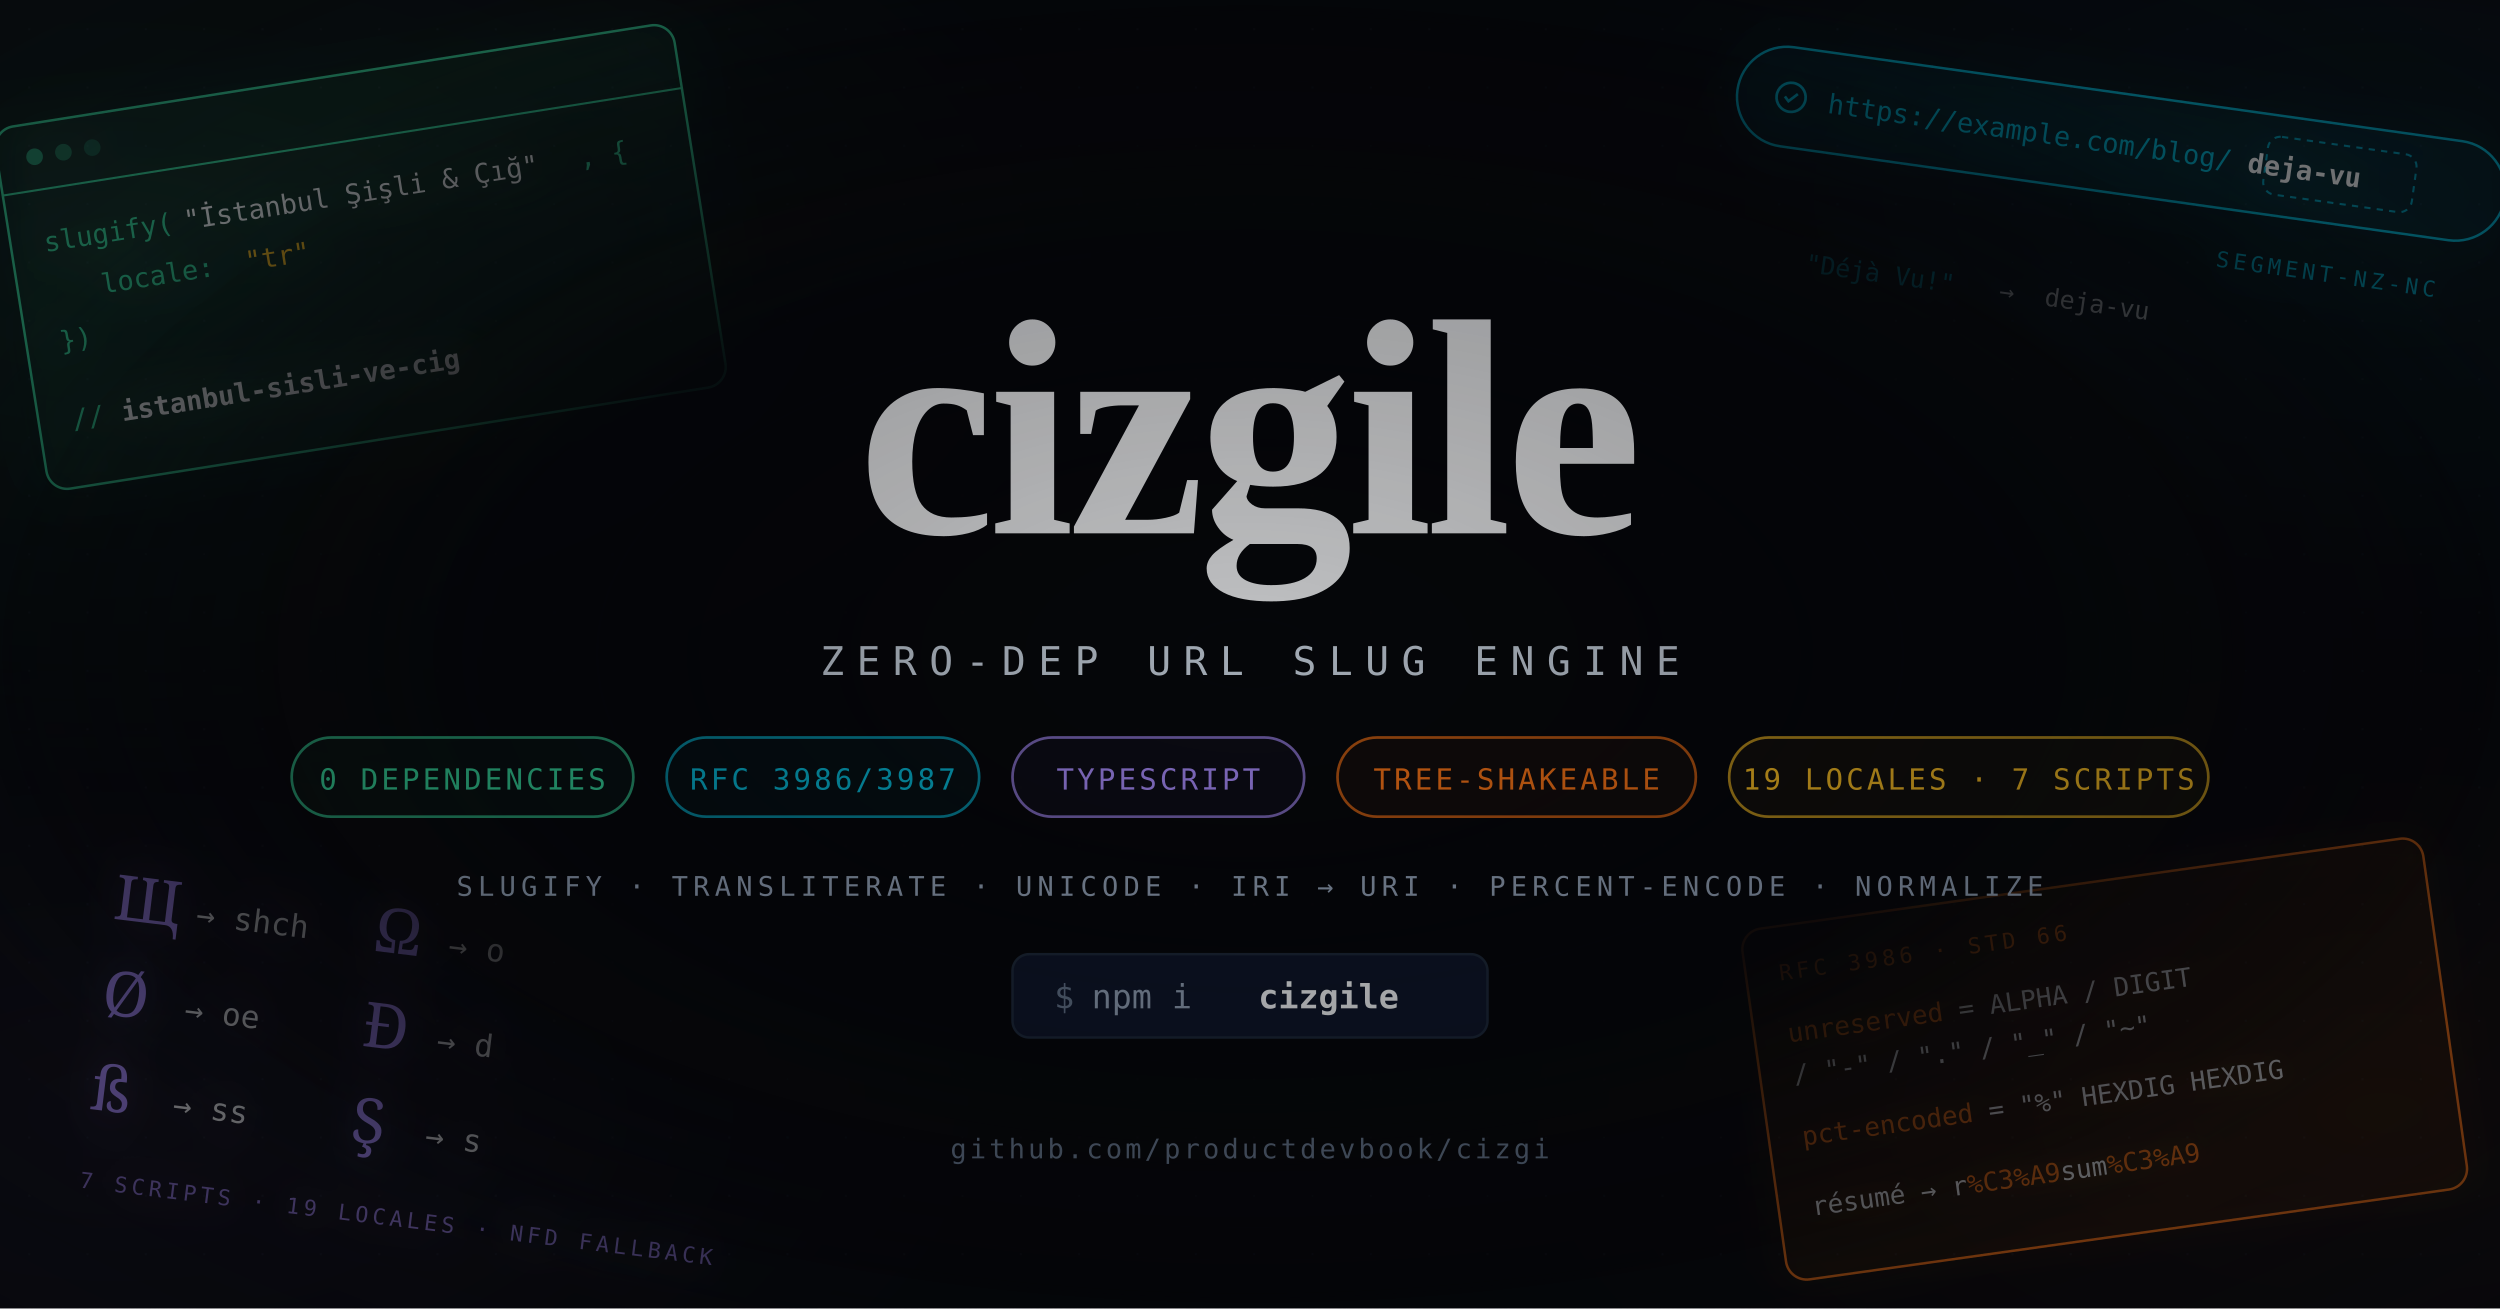
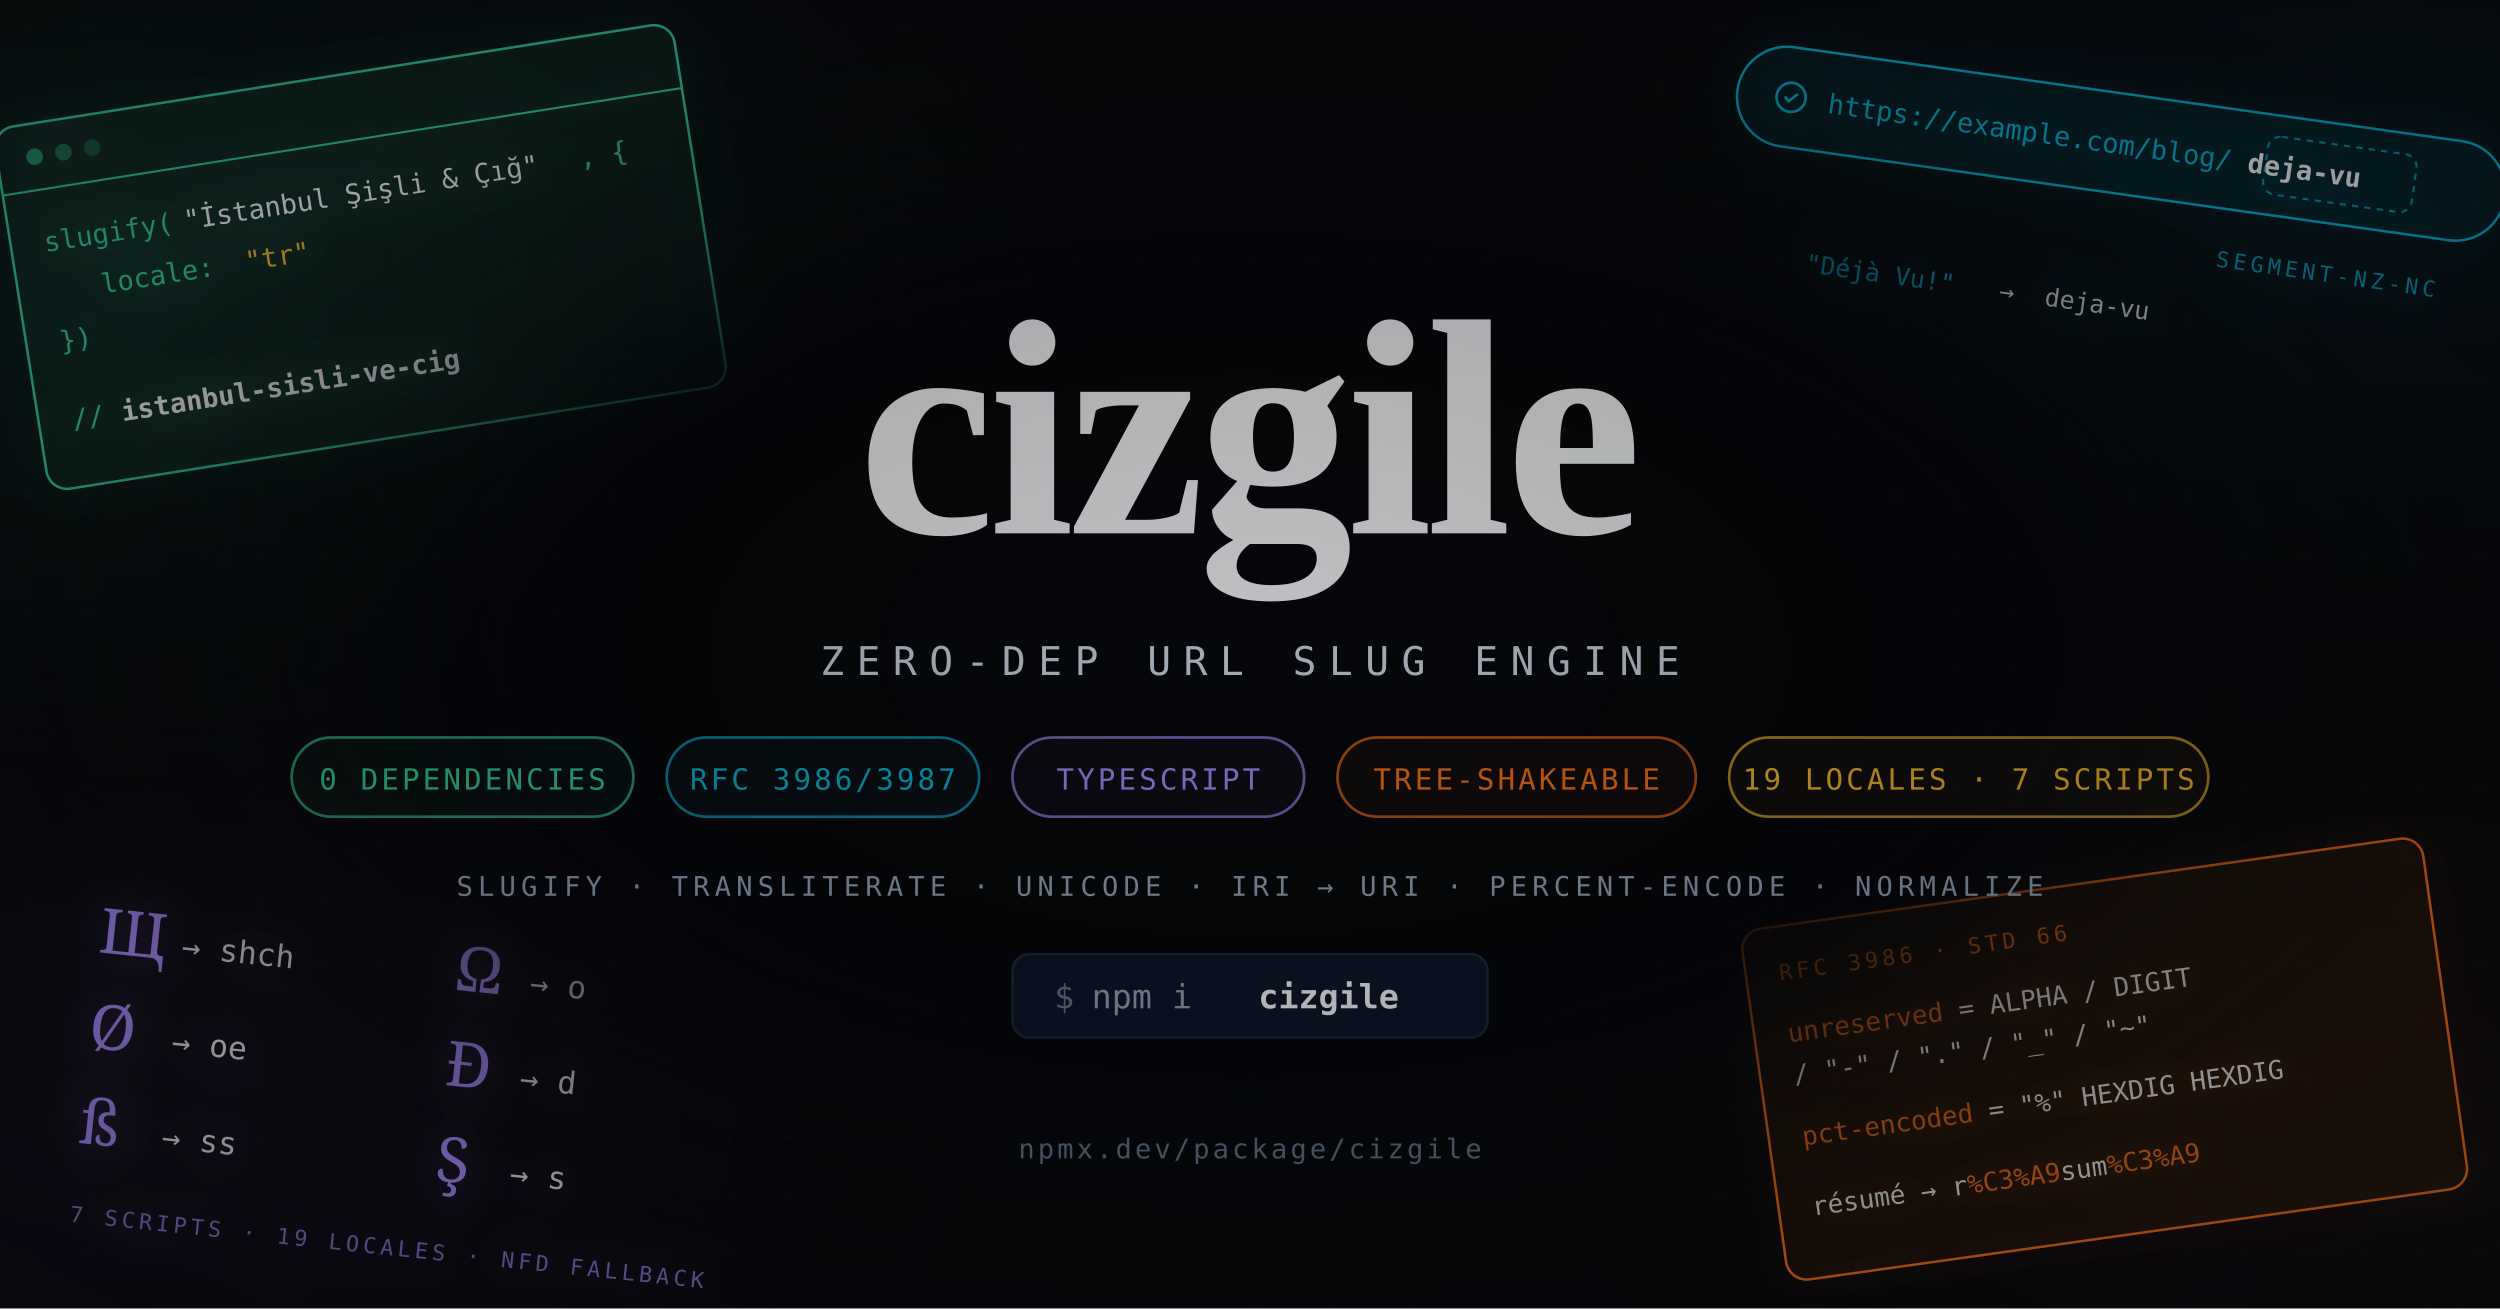
<svg xmlns="http://www.w3.org/2000/svg" viewBox="0 0 1200 628" width="1200" height="628">
  <defs>
    <filter id="grain">
      <feTurbulence type="fractalNoise" baseFrequency="0.65" numOctaves="3" stitchTiles="stitch" />
      <feColorMatrix type="saturate" values="0" />
      <feBlend in="SourceGraphic" mode="overlay" result="blend" />
      <feComponentTransfer>
        <feFuncA type="linear" slope="0.06" />
      </feComponentTransfer>
      <feBlend in="SourceGraphic" mode="normal" />
    </filter>
    <filter id="glow-emerald" x="-50%" y="-50%" width="200%" height="200%">
      <feGaussianBlur stdDeviation="12" result="blur" />
      <feFlood flood-color="#34d399" flood-opacity="0.5" />
      <feComposite in2="blur" operator="in" />
      <feMerge>
        <feMergeNode />
        <feMergeNode in="SourceGraphic" />
      </feMerge>
    </filter>
    <filter id="glow-cyan" x="-50%" y="-50%" width="200%" height="200%">
      <feGaussianBlur stdDeviation="10" result="blur" />
      <feFlood flood-color="#06b6d4" flood-opacity="0.45" />
      <feComposite in2="blur" operator="in" />
      <feMerge>
        <feMergeNode />
        <feMergeNode in="SourceGraphic" />
      </feMerge>
    </filter>
    <filter id="glow-purple" x="-50%" y="-50%" width="200%" height="200%">
      <feGaussianBlur stdDeviation="10" result="blur" />
      <feFlood flood-color="#a78bfa" flood-opacity="0.4" />
      <feComposite in2="blur" operator="in" />
      <feMerge>
        <feMergeNode />
        <feMergeNode in="SourceGraphic" />
      </feMerge>
    </filter>
    <filter id="glow-orange" x="-50%" y="-50%" width="200%" height="200%">
      <feGaussianBlur stdDeviation="8" result="blur" />
      <feFlood flood-color="#f97316" flood-opacity="0.35" />
      <feComposite in2="blur" operator="in" />
      <feMerge>
        <feMergeNode />
        <feMergeNode in="SourceGraphic" />
      </feMerge>
    </filter>
    <radialGradient id="ambientEmerald" cx="0.05" cy="0.2" r="0.4">
      <stop offset="0%" stop-color="#34d399" stop-opacity="0.1" />
      <stop offset="100%" stop-color="#34d399" stop-opacity="0" />
    </radialGradient>
    <radialGradient id="ambientCyan" cx="0.95" cy="0.15" r="0.35">
      <stop offset="0%" stop-color="#06b6d4" stop-opacity="0.07" />
      <stop offset="100%" stop-color="#06b6d4" stop-opacity="0" />
    </radialGradient>
    <radialGradient id="ambientPurple" cx="0.05" cy="0.85" r="0.35">
      <stop offset="0%" stop-color="#a78bfa" stop-opacity="0.06" />
      <stop offset="100%" stop-color="#a78bfa" stop-opacity="0" />
    </radialGradient>
    <radialGradient id="ambientOrange" cx="0.95" cy="0.85" r="0.35">
      <stop offset="0%" stop-color="#f97316" stop-opacity="0.05" />
      <stop offset="100%" stop-color="#f97316" stop-opacity="0" />
    </radialGradient>
-     <radialGradient id="centerBackdrop" cx="0.5" cy="0.5" r="0.55">
+     <radialGradient id="centerBackdrop" cx="0.5" cy="0.5" r="0.5">
      <stop offset="0%" stop-color="#06070b" stop-opacity="0.96" />
      <stop offset="55%" stop-color="#06070b" stop-opacity="0.9" />
-       <stop offset="80%" stop-color="#06070b" stop-opacity="0.4" />
+       <stop offset="80%" stop-color="#06070b" stop-opacity="0.25" />
      <stop offset="100%" stop-color="#06070b" stop-opacity="0" />
    </radialGradient>
    <pattern id="dotGrid" width="28" height="28" patternUnits="userSpaceOnUse">
      <circle cx="14" cy="14" r="0.6" fill="#334155" opacity="0.35" />
    </pattern>
    <radialGradient id="vignetteGrad" cx="0.5" cy="0.5" r="0.7">
      <stop offset="0%" stop-color="transparent" />
      <stop offset="100%" stop-color="#06070b" />
    </radialGradient>
    <linearGradient id="slugLine" x1="0" y1="0" x2="1" y2="0">
      <stop offset="0%" stop-color="#34d399" />
      <stop offset="50%" stop-color="#06b6d4" />
      <stop offset="100%" stop-color="#a78bfa" />
    </linearGradient>
  </defs>
  <rect width="1200" height="628" fill="#06070b" />
  <rect width="1200" height="628" fill="url(#ambientEmerald)" />
  <rect width="1200" height="628" fill="url(#ambientCyan)" />
  <rect width="1200" height="628" fill="url(#ambientPurple)" />
  <rect width="1200" height="628" fill="url(#ambientOrange)" />
  <rect width="1200" height="628" fill="url(#dotGrid)" opacity="0.4" />
-   <g transform="translate(-10, 6) rotate(-9, 180, 130)" filter="url(#glow-emerald)" opacity="0.85">
+   <g transform="translate(-10, 6) rotate(-9, 180, 130)" filter="url(#glow-emerald)" opacity="1">
    <rect x="20" y="30" width="330" height="176" rx="10" fill="#34d39910" stroke="#34d399" stroke-width="1.2" />
    <line x1="20" y1="62" x2="350" y2="62" stroke="#34d399" stroke-width="1" />
    <circle cx="38" cy="46" r="4" fill="#34d399" opacity="0.6" />
    <circle cx="52" cy="46" r="4" fill="#34d399" opacity="0.4" />
    <circle cx="66" cy="46" r="4" fill="#34d399" opacity="0.25" />
    <text font-family="'SF Mono','Fira Code',monospace" font-size="13" fill="#34d399">
      <tspan x="36" y="92" opacity="0.7">slugify(</tspan>
      <tspan x="104" y="92" fill="#f8fafc">"İstanbul Şişli &amp; Çığ"</tspan>
      <tspan x="296" y="92" opacity="0.7">, {</tspan>
      <tspan x="60" y="116" opacity="0.7">locale: </tspan>
      <tspan x="130" y="116" fill="#fbbf24">"tr"</tspan>
      <tspan x="36" y="140" opacity="0.7">})</tspan>
      <tspan x="36" y="178" opacity="0.7">// </tspan>
      <tspan x="60" y="178" fill="#f8fafc" font-weight="bold">istanbul-sisli-ve-cig</tspan>
    </text>
  </g>
-   <g transform="translate(830, 24) rotate(8, 180, 60)" filter="url(#glow-cyan)" opacity="0.85">
+   <g transform="translate(830, 24) rotate(8, 180, 60)" filter="url(#glow-cyan)" opacity="1">
    <rect x="0" y="20" width="372" height="48" rx="24" fill="#06b6d410" stroke="#06b6d4" stroke-width="1.2" />
    <circle cx="26" cy="44" r="7" fill="none" stroke="#06b6d4" stroke-width="1.3" />
    <path d="M23 44 l2 2 l4 -4" stroke="#06b6d4" stroke-width="1.3" fill="none" />
    <text font-family="'SF Mono','Fira Code',monospace" font-size="13">
      <tspan x="44" y="49" fill="#06b6d4" opacity="0.7">https://example.com/blog/</tspan>
      <tspan fill="#f8fafc" font-weight="bold">deja-vu</tspan>
    </text>
    <rect x="256" y="30" width="72" height="28" rx="6" fill="none" stroke="#06b6d4" stroke-width="1" stroke-dasharray="3 3" opacity="0.8" />
    <text x="292" y="96" text-anchor="middle" font-family="'SF Mono','Fira Code',monospace" font-size="10.5" fill="#06b6d4" letter-spacing="2" opacity="0.8">SEGMENT-NZ-NC</text>
-     <text font-family="'SF Mono','Fira Code',monospace" font-size="12" fill="#06b6d4" opacity="0.65">
+     <text font-family="'SF Mono','Fira Code',monospace" font-size="12" fill="#06b6d4" opacity="0.9">
      <tspan x="44" y="126">"Déjà Vu!"</tspan>
      <tspan x="138" y="126" fill="#f8fafc" opacity="0.9">→</tspan>
      <tspan x="160" y="126" fill="#f8fafc">deja-vu</tspan>
    </text>
  </g>
-   <g transform="translate(24, 416) rotate(7, 150, 80)" filter="url(#glow-purple)" opacity="0.85">
+   <g transform="translate(18, 430) rotate(6, 150, 80)" filter="url(#glow-purple)" opacity="1">
    <g font-family="'Georgia','Noto Serif','DejaVu Serif',serif" font-size="30" fill="#a78bfa">
      <text x="24" y="40">Щ</text>
      <text x="24" y="86">Ø</text>
      <text x="24" y="132">ß</text>
-       <text x="150" y="40">Ω</text>
-       <text x="150" y="86">Đ</text>
-       <text x="150" y="132">Ş</text>
+       <text x="196" y="40">Ω</text>
+       <text x="196" y="86">Đ</text>
+       <text x="196" y="132">Ş</text>
    </g>
    <g font-family="'SF Mono','Fira Code',monospace" font-size="15" fill="#f8fafc" opacity="0.9">
      <text x="64" y="38">→ shch</text>
      <text x="64" y="84">→ oe</text>
      <text x="64" y="130">→ ss</text>
-       <text x="186" y="38">→ o</text>
-       <text x="186" y="84">→ d</text>
-       <text x="186" y="130">→ s</text>
+       <text x="232" y="38">→ o</text>
+       <text x="232" y="84">→ d</text>
+       <text x="232" y="130">→ s</text>
    </g>
    <text x="24" y="170" font-family="'SF Mono','Fira Code',monospace" font-size="10.5" fill="#a78bfa" letter-spacing="2" opacity="0.8">7 SCRIPTS · 19 LOCALES · NFD FALLBACK</text>
  </g>
-   <g transform="translate(846, 424) rotate(-8, 160, 90)" filter="url(#glow-orange)" opacity="0.85">
+   <g transform="translate(846, 424) rotate(-8, 160, 90)" filter="url(#glow-orange)" opacity="1">
    <rect x="0" y="0" width="330" height="170" rx="10" fill="#f9731610" stroke="#f97316" stroke-width="1.2" />
    <text x="16" y="26" font-family="'SF Mono','Fira Code',monospace" font-size="10.5" fill="#f97316" letter-spacing="2" opacity="0.9">RFC 3986 · STD 66</text>
    <text font-family="'SF Mono','Fira Code',monospace" font-size="12.5" fill="#f8fafc" opacity="0.9">
      <tspan x="16" y="56">
        <tspan fill="#f97316">unreserved</tspan> = ALPHA / DIGIT</tspan>
      <tspan x="16" y="76">           / "-" / "." / "_" / "~"</tspan>
      <tspan x="16" y="106">
        <tspan fill="#f97316">pct-encoded</tspan> = "%" HEXDIG HEXDIG</tspan>
      <tspan x="16" y="140">résumé → r<tspan fill="#f97316">%C3%A9</tspan>sum<tspan fill="#f97316">%C3%A9</tspan>
      </tspan>
    </text>
  </g>
  <rect width="1200" height="628" fill="url(#centerBackdrop)" />
  <text x="600" y="256" text-anchor="middle" fill="#f8fafc" font-family="'Georgia','Playfair Display','Times New Roman',serif" font-size="148" font-weight="bold" letter-spacing="-3" opacity="0.97">cizgile</text>
  <line x1="340" y1="284" x2="860" y2="284" stroke="url(#slugLine)" stroke-width="2" opacity="0.7" />
  <text x="600" y="324" text-anchor="middle" fill="#cbd5e1" font-family="'SF Mono','Fira Code','Menlo',monospace" font-size="19" letter-spacing="6">ZERO-DEP URL SLUG ENGINE</text>
  <g font-family="'SF Mono','Fira Code','Menlo',monospace" font-size="14" letter-spacing="1.5">
    <g transform="translate(140, 354)">
      <rect x="0" y="0" width="164" height="38" rx="19" fill="#34d39910" stroke="#34d399" stroke-width="1.3" opacity="0.7" />
      <text x="82" y="25" text-anchor="middle" fill="#34d399" opacity="0.95">0 DEPENDENCIES</text>
    </g>
    <g transform="translate(320, 354)">
      <rect x="0" y="0" width="150" height="38" rx="19" fill="#06b6d410" stroke="#06b6d4" stroke-width="1.3" opacity="0.7" />
      <text x="75" y="25" text-anchor="middle" fill="#06b6d4" opacity="0.95">RFC 3986/3987</text>
    </g>
    <g transform="translate(486, 354)">
      <rect x="0" y="0" width="140" height="38" rx="19" fill="#a78bfa10" stroke="#a78bfa" stroke-width="1.3" opacity="0.7" />
      <text x="70" y="25" text-anchor="middle" fill="#a78bfa" opacity="0.95">TYPESCRIPT</text>
    </g>
    <g transform="translate(642, 354)">
      <rect x="0" y="0" width="172" height="38" rx="19" fill="#f9731610" stroke="#f97316" stroke-width="1.3" opacity="0.7" />
      <text x="86" y="25" text-anchor="middle" fill="#f97316" opacity="0.95">TREE-SHAKEABLE</text>
    </g>
    <g transform="translate(830, 354)">
      <rect x="0" y="0" width="230" height="38" rx="19" fill="#fbbf2410" stroke="#fbbf24" stroke-width="1.3" opacity="0.7" />
      <text x="115" y="25" text-anchor="middle" fill="#fbbf24" opacity="0.95">19 LOCALES · 7 SCRIPTS</text>
    </g>
  </g>
  <text x="600" y="430" text-anchor="middle" fill="#94a3b8" font-family="'SF Mono','Fira Code',monospace" font-size="13" letter-spacing="2.5">SLUGIFY · TRANSLITERATE · UNICODE · IRI → URI · PERCENT-ENCODE · NORMALIZE</text>
  <g transform="translate(486, 458)">
    <rect x="0" y="0" width="228" height="40" rx="8" fill="#0f172a" stroke="#1e293b" stroke-width="1.2" />
    <text x="20" y="26" fill="#64748b" font-family="'SF Mono','Fira Code',monospace" font-size="16">$</text>
    <text x="38" y="26" fill="#94a3b8" font-family="'SF Mono','Fira Code',monospace" font-size="16"> npm i </text>
    <text x="118" y="26" fill="#f8fafc" font-family="'SF Mono','Fira Code',monospace" font-size="16" font-weight="bold">cizgile</text>
  </g>
-   <text x="600" y="556" text-anchor="middle" fill="#64748b" font-family="'SF Mono','Fira Code',monospace" font-size="13" letter-spacing="1.5">github.com/productdevbook/cizgi</text>
+   <text x="600" y="556" text-anchor="middle" fill="#64748b" font-family="'SF Mono','Fira Code',monospace" font-size="13" letter-spacing="1.5">npmx.dev/package/cizgile</text>
  <rect width="1200" height="628" filter="url(#grain)" opacity="0.2" />
-   <rect width="1200" height="628" fill="url(#vignetteGrad)" opacity="0.45" />
+   <rect width="1200" height="628" fill="url(#vignetteGrad)" opacity="0.28" />
</svg>
